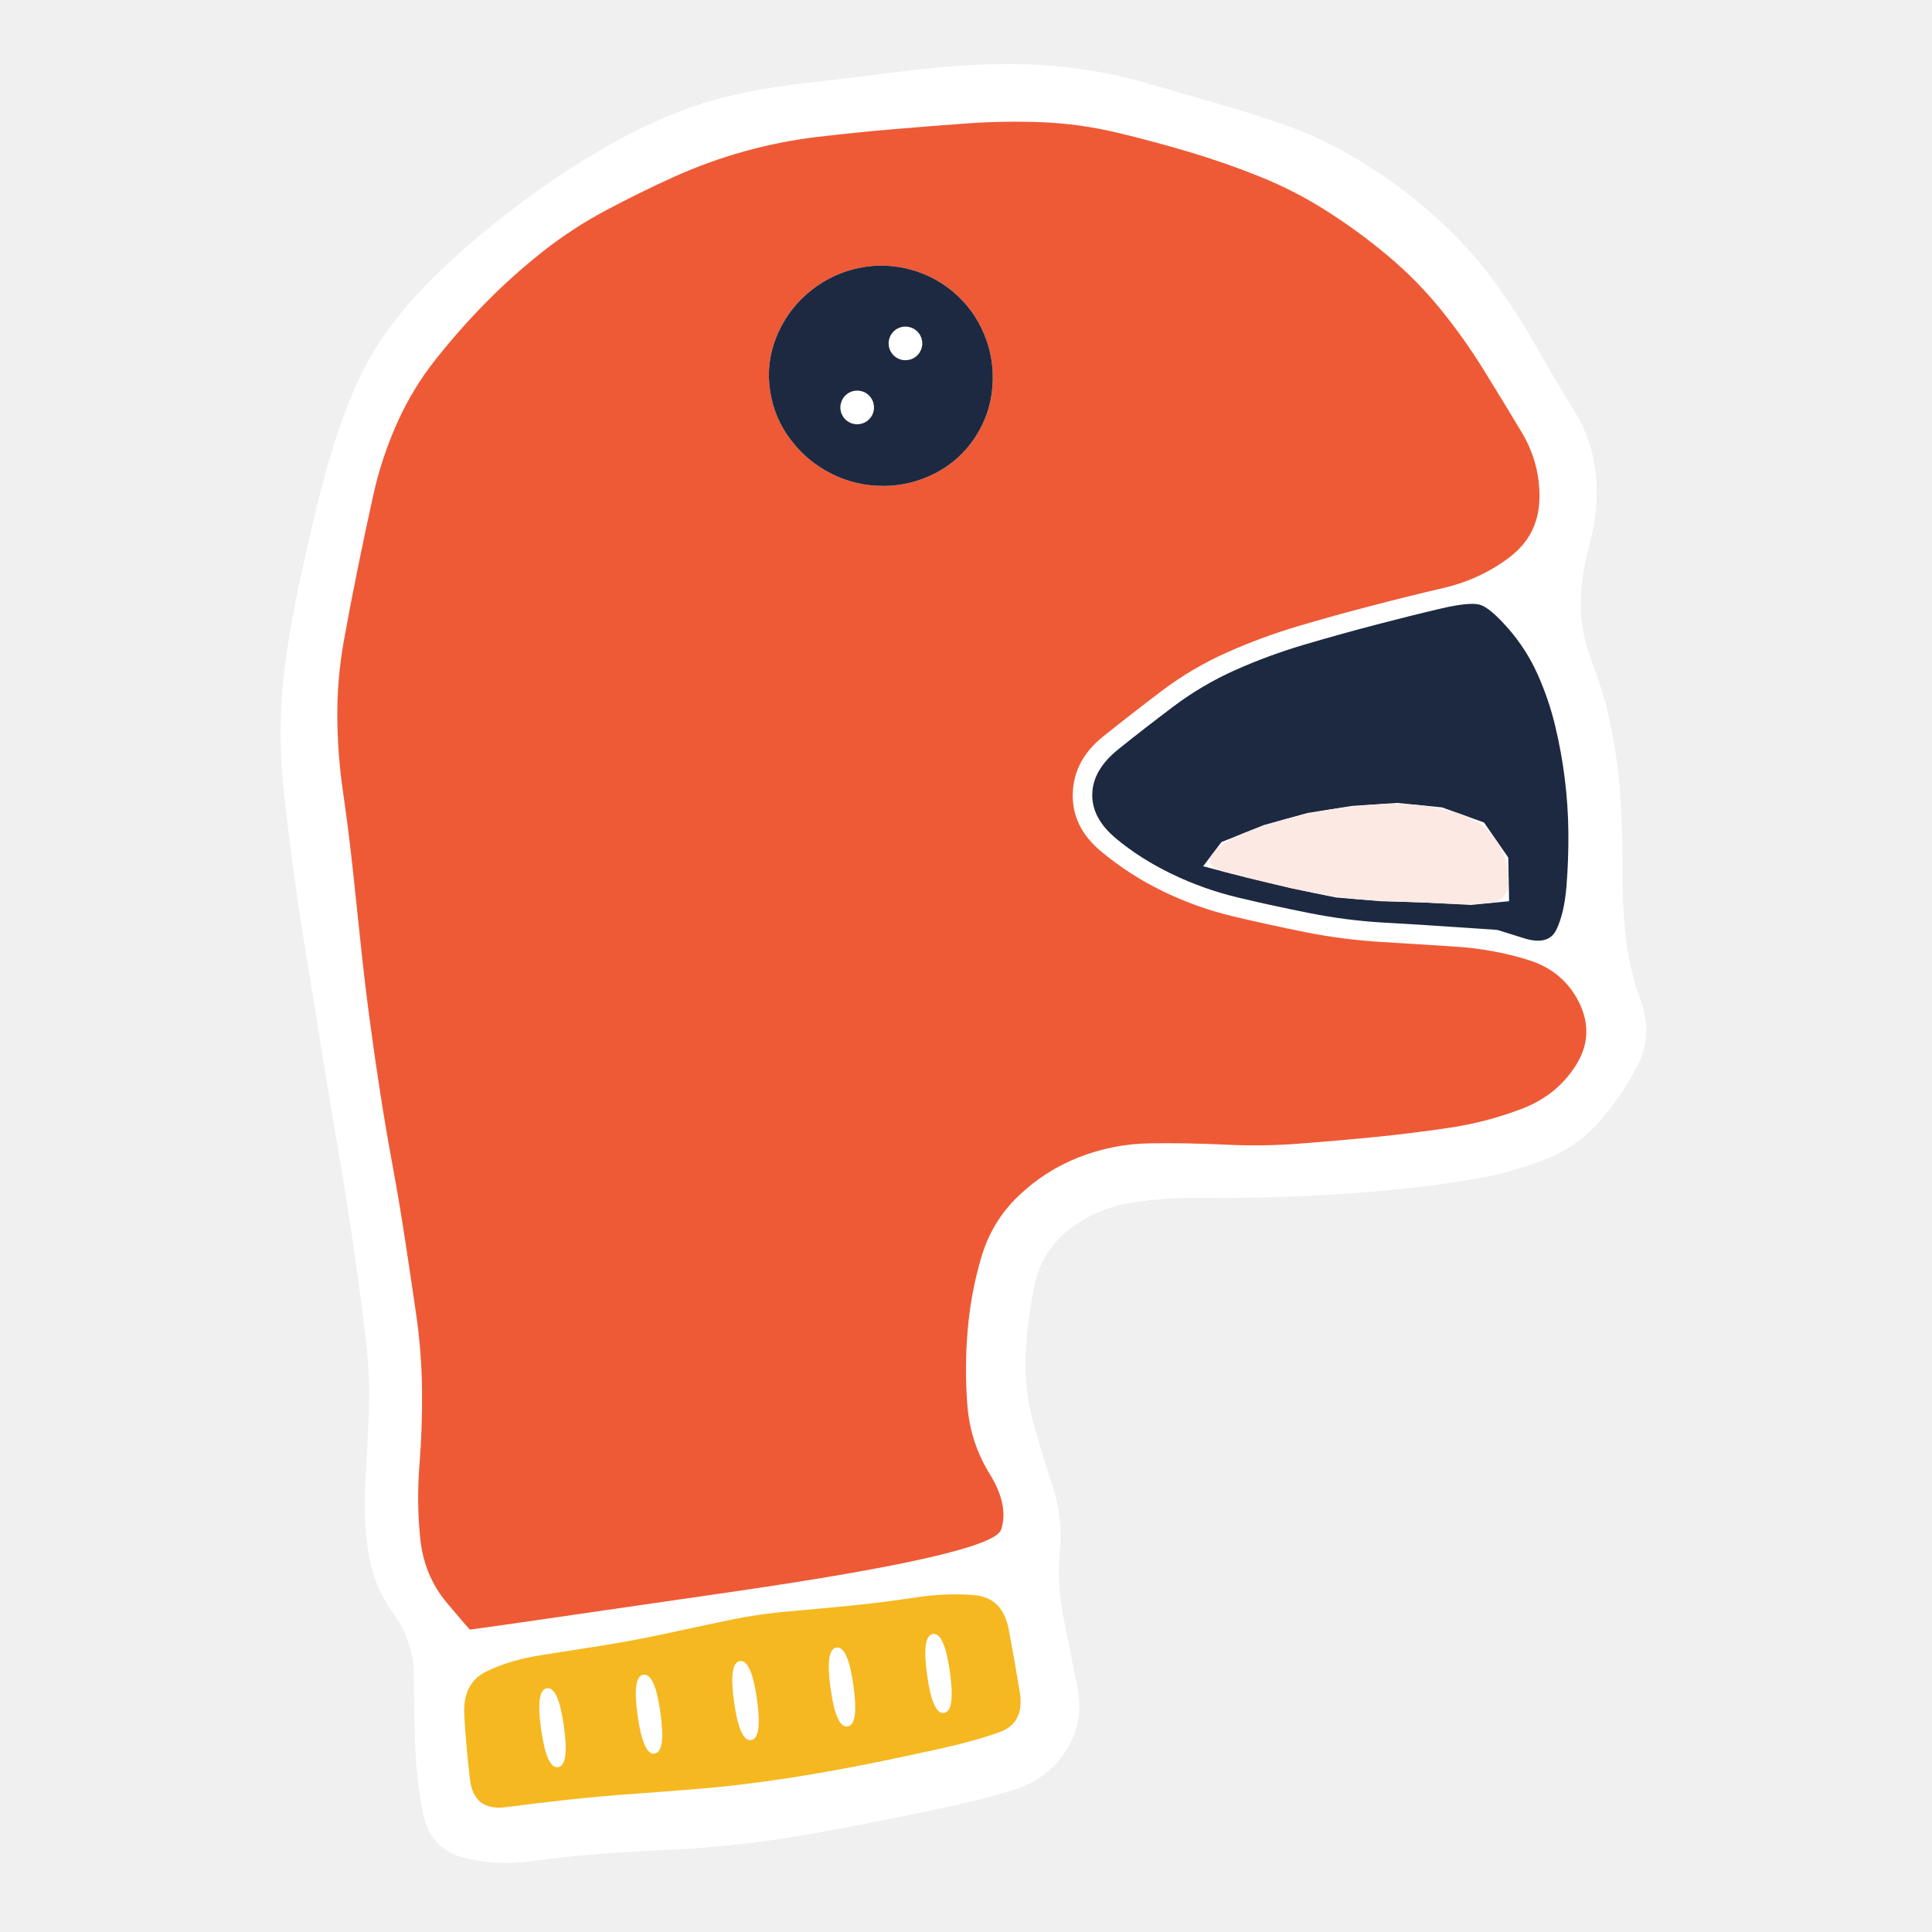
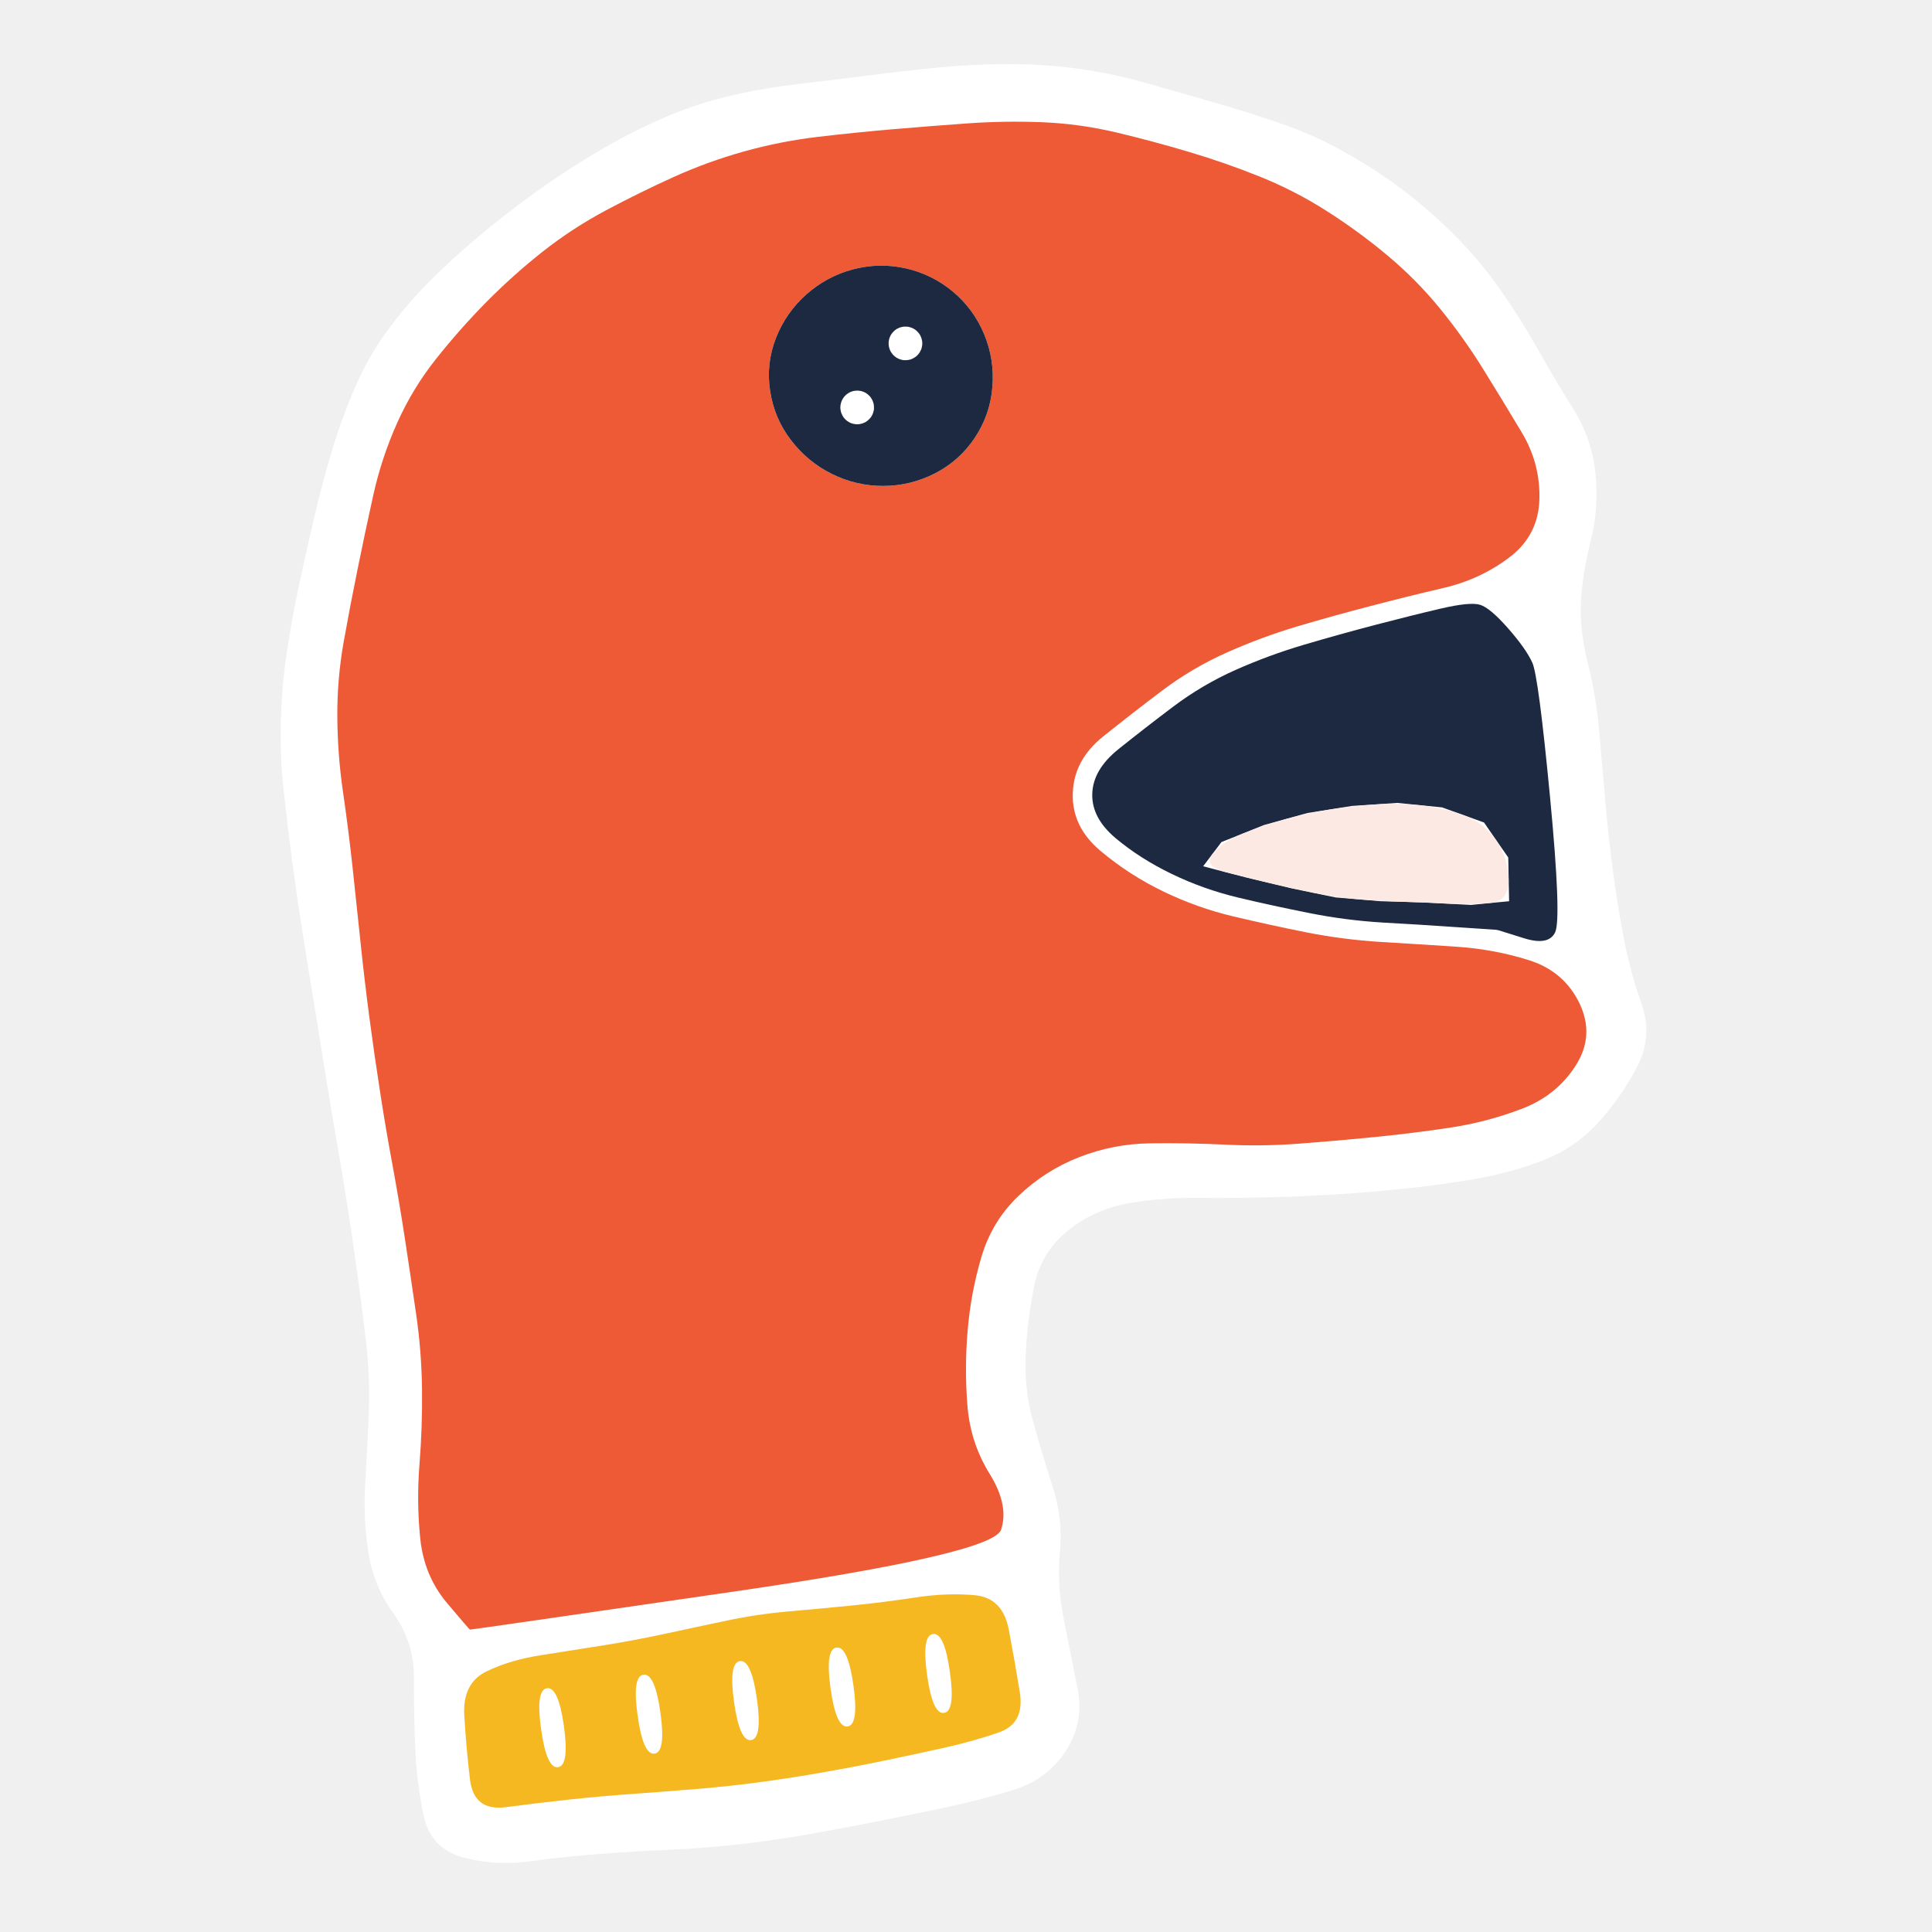
<svg xmlns="http://www.w3.org/2000/svg" viewBox="0 0 224 224" width="224" height="224" role="img" aria-label="Play Before Pixels mark, sticker cut (for dark grounds)">
-   <path fill="#FFFFFF" d="M45.63 187.09Q47.99 190.38 47.99 194.41Q47.98 198.44 48.14 202.46Q48.29 206.47 49.09 210.4Q49.89 214.32 53.64 215.34Q57.39 216.36 61.41 215.81Q65.42 215.26 69.46 214.95Q73.49 214.65 77.53 214.47Q81.58 214.29 85.61 213.84Q89.64 213.4 93.63 212.7Q97.62 211.99 101.59 211.2Q105.56 210.41 109.53 209.58Q113.5 208.75 117.46 207.54Q121.42 206.34 123.57 203.01Q125.73 199.69 124.92 195.64Q124.11 191.6 123.32 187.63Q122.52 183.66 122.89 179.82Q123.26 175.97 122.03 172.27Q120.8 168.56 119.76 164.77Q118.72 160.99 118.92 156.99Q119.12 152.99 119.93 149.04Q120.74 145.1 123.89 142.61Q127.05 140.12 131.03 139.48Q135 138.83 139.05 138.88Q143.1 138.93 147.12 138.82Q151.15 138.71 155.18 138.45Q159.21 138.2 163.23 137.77Q167.25 137.34 171.22 136.65Q175.19 135.95 178.96 134.5Q182.73 133.06 185.36 130.12Q187.99 127.18 189.83 123.6Q191.66 120.02 190.29 116.23Q188.92 112.44 188.49 108.64Q188.07 104.84 188.11 100.8Q188.14 96.77 187.89 92.75Q187.64 88.72 186.88 84.76Q186.13 80.8 184.68 77.04Q183.23 73.28 183.27 69.98Q183.31 66.68 184.35 62.88Q185.4 59.09 185.02 55.04Q184.64 51 182.49 47.56Q180.33 44.11 178.35 40.58Q176.36 37.04 174.03 33.71Q171.7 30.37 168.85 27.47Q165.99 24.57 162.75 22.1Q159.5 19.64 155.95 17.65Q152.39 15.66 148.55 14.34Q144.71 13.03 140.83 11.91Q136.94 10.78 133.06 9.67Q129.17 8.55 125.17 7.99Q121.17 7.43 117.11 7.43Q113.06 7.42 109.03 7.81Q105 8.2 100.98 8.72Q96.97 9.23 92.95 9.68Q88.94 10.13 84.98 11.03Q81.02 11.93 77.3 13.53Q73.57 15.12 70.06 17.14Q66.55 19.17 63.26 21.46Q59.96 23.76 56.84 26.29Q53.71 28.82 50.8 31.63Q47.89 34.43 45.43 37.64Q42.98 40.85 41.35 44.52Q39.73 48.2 38.56 52.03Q37.39 55.86 36.47 59.78Q35.55 63.71 34.7 67.67Q33.85 71.62 33.25 75.61Q32.65 79.59 32.56 83.64Q32.46 87.69 32.9 91.72Q33.33 95.75 33.86 99.75Q34.4 103.76 35.03 107.76Q35.66 111.76 36.32 115.75Q36.97 119.74 37.61 123.73Q38.24 127.72 38.94 131.7Q39.63 135.68 40.26 139.68Q40.88 143.68 41.44 147.69Q41.99 151.7 42.46 155.74Q42.92 159.77 42.76 163.82Q42.6 167.88 42.35 171.9Q42.1 175.93 42.69 179.87Q43.27 183.81 45.63 187.09Z" />
+   <path fill="#FFFFFF" d="M45.63 187.09Q47.99 190.38 47.99 194.41Q47.98 198.44 48.13 202.45Q48.29 206.46 49.09 210.38Q49.88 214.3 53.62 215.33Q57.37 216.36 61.38 215.81Q65.4 215.26 69.43 214.96Q73.46 214.65 77.5 214.47Q81.54 214.29 85.57 213.85Q89.59 213.4 93.58 212.7Q97.57 212 101.54 211.21Q105.51 210.42 109.47 209.59Q113.44 208.76 117.4 207.56Q121.36 206.36 123.54 203.06Q125.73 199.76 124.92 195.71Q124.12 191.67 123.33 187.7Q122.54 183.74 122.89 179.89Q123.24 176.05 122.04 172.34Q120.84 168.64 119.79 164.86Q118.73 161.08 118.92 157.08Q119.11 153.09 119.9 149.14Q120.68 145.19 123.82 142.68Q126.95 140.16 130.92 139.5Q134.88 138.83 138.93 138.88Q142.98 138.92 147 138.82Q151.03 138.72 155.05 138.47Q159.08 138.21 163.1 137.79Q167.11 137.36 171.09 136.68Q175.06 136 178.83 134.56Q182.59 133.11 185.25 130.21Q187.91 127.3 189.78 123.74Q191.66 120.18 190.32 116.38Q188.98 112.57 188.26 108.76Q187.53 104.95 187 100.94Q186.47 96.93 186.12 92.91Q185.76 88.88 185.42 84.85Q185.08 80.83 184.11 76.95Q183.14 73.08 183.3 69.8Q183.46 66.53 184.43 62.7Q185.41 58.87 184.98 54.84Q184.55 50.81 182.39 47.38Q180.23 43.94 178.25 40.41Q176.26 36.87 173.92 33.55Q171.58 30.22 168.71 27.33Q165.85 24.45 162.6 21.99Q159.34 19.54 155.78 17.57Q152.23 15.59 148.39 14.28Q144.55 12.96 140.67 11.85Q136.78 10.74 132.9 9.63Q129.01 8.52 125.01 7.97Q121.01 7.42 116.96 7.43Q112.91 7.44 108.88 7.82Q104.85 8.21 100.84 8.73Q96.83 9.25 92.82 9.71Q88.81 10.16 84.85 11.06Q80.9 11.97 77.17 13.57Q73.45 15.17 69.95 17.2Q66.45 19.23 63.16 21.53Q59.87 23.83 56.75 26.37Q53.64 28.9 50.73 31.7Q47.82 34.51 45.37 37.72Q42.92 40.93 41.3 44.6Q39.69 48.28 38.53 52.11Q37.38 55.94 36.46 59.87Q35.54 63.79 34.69 67.74Q33.84 71.69 33.25 75.68Q32.65 79.67 32.56 83.71Q32.46 87.76 32.9 91.78Q33.34 95.81 33.87 99.81Q34.4 103.82 35.03 107.81Q35.66 111.81 36.32 115.8Q36.98 119.79 37.61 123.77Q38.25 127.76 38.94 131.74Q39.64 135.71 40.26 139.71Q40.89 143.71 41.44 147.72Q42 151.73 42.46 155.76Q42.92 159.79 42.76 163.84Q42.6 167.89 42.35 171.92Q42.1 175.94 42.69 179.87Q43.27 183.81 45.63 187.09Z" />
  <path fill="#EE5A36" d="M84.88 184.56Q115.14 180.17 116.07 177.35Q117 174.52 114.74 170.88Q112.49 167.24 112.16 162.92Q111.82 158.59 112.19 154.26Q112.55 149.94 113.77 145.79Q114.98 141.64 118.06 138.68Q121.15 135.72 125.1 134.17Q129.06 132.62 133.35 132.56Q137.64 132.5 142 132.71Q146.36 132.93 150.72 132.59Q155.08 132.26 159.4 131.83Q163.73 131.4 168.02 130.76Q172.32 130.12 176.38 128.58Q180.45 127.05 182.68 123.56Q184.92 120.07 183.13 116.33Q181.33 112.6 177.25 111.32Q173.17 110.04 168.8 109.76Q164.42 109.47 160.07 109.21Q155.72 108.94 151.46 108.1Q147.21 107.25 142.99 106.25Q138.78 105.25 134.86 103.35Q130.94 101.46 127.6 98.66Q124.26 95.86 124.38 91.98Q124.5 88.11 127.9 85.39Q131.3 82.67 134.78 80.04Q138.27 77.42 142.27 75.64Q146.27 73.86 150.46 72.61Q154.65 71.37 158.89 70.27Q163.12 69.16 167.36 68.17Q171.61 67.18 174.98 64.64Q178.35 62.1 178.48 57.93Q178.61 53.76 176.42 50.11Q174.23 46.45 171.96 42.79Q169.69 39.13 166.96 35.78Q164.23 32.43 160.89 29.64Q157.55 26.84 153.86 24.49Q150.17 22.13 146.12 20.5Q142.06 18.86 137.87 17.62Q133.69 16.37 129.44 15.36Q125.19 14.35 120.82 14.17Q116.45 14 112.11 14.31Q107.76 14.62 103.45 14.99Q99.14 15.36 94.82 15.87Q90.5 16.38 86.3 17.55Q82.09 18.72 78.11 20.52Q74.13 22.32 70.27 24.38Q66.4 26.44 62.95 29.15Q59.51 31.87 56.42 34.99Q53.34 38.11 50.59 41.57Q47.84 45.02 46.04 49.05Q44.24 53.08 43.29 57.36Q42.34 61.64 41.48 65.89Q40.61 70.15 39.84 74.45Q39.08 78.76 39.11 83.13Q39.14 87.51 39.77 91.83Q40.4 96.16 40.87 100.49Q41.34 104.82 41.79 109.16Q42.24 113.51 42.81 117.84Q43.38 122.17 44.05 126.48Q44.71 130.8 45.51 135.09Q46.3 139.39 46.96 143.71Q47.62 148.04 48.25 152.38Q48.88 156.72 48.93 161.11Q48.98 165.5 48.63 169.85Q48.29 174.2 48.73 178.44Q49.18 182.68 51.78 185.8Q54.39 188.91 54.5 188.94Q54.61 188.96 84.88 184.56ZM115.06 44.86Q114.81 48.05 113.04 50.73Q111.27 53.4 108.43 54.87Q105.59 56.33 102.43 56.34Q99.28 56.35 96.45 54.95Q93.63 53.55 91.7 51.02Q89.77 48.5 89.29 45.33Q88.8 42.16 89.97 39.18Q91.14 36.21 93.51 34.12Q95.87 32.03 98.9 31.23Q101.94 30.43 105 31.11Q108.06 31.8 110.48 33.81Q112.89 35.83 114.11 38.76Q115.32 41.68 115.06 44.86Z" />
-   <path fill="#1D2940" d="M181.62 102.77Q181.87 99.64 181.84 96.5Q181.81 93.36 181.42 90.25Q181.03 87.14 180.29 84.08Q179.55 81.02 178.25 78.13Q176.95 75.25 174.86 72.86Q172.76 70.47 171.6 70.12Q170.44 69.77 167.05 70.56Q163.66 71.35 159.46 72.45Q155.26 73.55 151.16 74.76Q147.05 75.98 143.24 77.68Q139.42 79.38 136.05 81.91Q132.68 84.45 129.7 86.84Q126.72 89.22 126.64 92.03Q126.55 94.83 129.36 97.19Q132.18 99.55 135.86 101.33Q139.54 103.11 143.61 104.08Q147.69 105.05 151.85 105.87Q156.01 106.7 160.28 106.96Q164.56 107.21 164.56 107.21Q164.57 107.21 168.94 107.5Q173.32 107.79 173.45 107.8Q173.59 107.82 173.72 107.85Q173.85 107.89 176.69 108.78Q179.54 109.67 180.45 107.79Q181.36 105.91 181.62 102.77ZM172.76 104.7Q170.56 104.92 170.56 104.92Q170.56 104.92 170.55 104.92Q170.55 104.92 167.94 104.78Q165.34 104.63 162.71 104.56Q160.09 104.49 160.09 104.49Q160.09 104.49 157.48 104.27Q154.86 104.05 154.86 104.05Q154.86 104.05 152.29 103.52Q149.72 102.99 149.72 102.99Q149.72 102.99 147.17 102.38Q144.62 101.77 144.62 101.77Q144.62 101.77 142.06 101.11Q139.5 100.44 139.5 100.44Q139.5 100.44 139.5 100.44Q139.5 100.44 139.5 100.44Q139.5 100.44 139.5 100.44Q139.5 100.44 139.5 100.44Q139.5 100.44 139.5 100.44Q139.5 100.44 139.5 100.44Q139.5 100.44 139.5 100.44Q139.5 100.44 139.5 100.44Q139.5 100.44 139.5 100.44Q139.5 100.44 139.5 100.44Q139.5 100.44 139.5 100.44Q139.5 100.44 139.5 100.43Q139.5 100.43 139.5 100.43Q139.5 100.43 139.5 100.43Q139.5 100.43 139.5 100.43Q139.5 100.43 139.5 100.43Q139.5 100.43 139.5 100.43Q139.5 100.43 139.5 100.43Q139.5 100.43 139.5 100.43Q139.5 100.43 140.56 99.03Q141.61 97.64 141.61 97.64Q141.61 97.64 141.61 97.64Q141.62 97.64 141.62 97.63Q141.62 97.63 141.62 97.63Q141.62 97.63 141.62 97.63Q141.62 97.63 141.62 97.63Q141.62 97.63 144.08 96.65Q146.54 95.66 146.54 95.66Q146.54 95.66 149.07 94.96Q151.6 94.26 151.6 94.26Q151.6 94.26 154.19 93.85Q156.77 93.44 156.77 93.44Q156.77 93.44 159.38 93.27Q161.99 93.09 161.99 93.09Q161.99 93.09 161.99 93.09Q161.99 93.09 164.59 93.35Q167.19 93.61 167.19 93.61Q167.19 93.61 167.19 93.61Q167.19 93.61 169.62 94.48Q172.05 95.36 172.05 95.36Q172.05 95.36 172.05 95.36Q172.05 95.36 172.05 95.36Q172.05 95.36 172.05 95.36Q172.06 95.36 172.06 95.36Q172.06 95.36 172.06 95.36Q172.06 95.36 173.46 97.39Q174.87 99.42 174.87 99.42Q174.87 99.42 174.87 99.42Q174.87 99.42 174.87 99.42Q174.87 99.42 174.87 99.42Q174.87 99.42 174.87 99.42Q174.87 99.42 174.87 99.42Q174.87 99.42 174.92 101.95Q174.97 104.48 174.97 104.48Q174.97 104.48 174.97 104.48Q174.97 104.48 174.97 104.48Q174.97 104.48 174.97 104.48Q174.97 104.48 174.97 104.48Q174.97 104.48 174.97 104.48Q174.97 104.48 174.97 104.48Q174.97 104.48 174.97 104.48Q174.97 104.48 174.97 104.48Q174.97 104.48 174.97 104.48Q174.97 104.48 174.96 104.48Q174.96 104.48 174.96 104.48Q174.96 104.48 174.96 104.48Q174.96 104.49 174.96 104.49Q174.96 104.49 174.96 104.49Q174.96 104.49 172.76 104.7Z" />
+   <path fill="#1D2940" d="M179.72 92.48Q178.38 78.41 177.66 76.83Q176.95 75.25 174.86 72.86Q172.76 70.47 171.6 70.12Q170.44 69.77 167.05 70.56Q163.66 71.35 159.46 72.45Q155.26 73.55 151.16 74.76Q147.05 75.98 143.24 77.68Q139.42 79.38 136.05 81.91Q132.68 84.45 129.7 86.84Q126.72 89.22 126.64 92.03Q126.55 94.83 129.36 97.19Q132.18 99.55 135.86 101.33Q139.54 103.11 143.61 104.08Q147.69 105.05 151.85 105.87Q156.01 106.7 160.28 106.96Q164.56 107.21 164.56 107.21Q164.57 107.21 168.94 107.5Q173.32 107.79 173.45 107.8Q173.59 107.82 173.72 107.85Q173.85 107.89 176.69 108.78Q179.54 109.67 180.3 108.11Q181.06 106.55 179.72 92.48ZM172.76 104.7Q170.56 104.92 170.56 104.92Q170.56 104.92 170.55 104.92Q170.55 104.92 167.94 104.78Q165.34 104.63 162.71 104.56Q160.09 104.49 160.09 104.49Q160.09 104.49 157.48 104.27Q154.86 104.05 154.86 104.05Q154.86 104.05 152.29 103.52Q149.72 102.99 149.72 102.99Q149.72 102.99 147.17 102.38Q144.62 101.77 144.62 101.77Q144.62 101.77 142.06 101.11Q139.5 100.44 139.5 100.44Q139.5 100.44 139.5 100.44Q139.5 100.44 139.5 100.44Q139.5 100.44 139.5 100.44Q139.5 100.44 139.5 100.44Q139.5 100.44 139.5 100.44Q139.5 100.44 139.5 100.44Q139.5 100.44 139.5 100.44Q139.5 100.44 139.5 100.44Q139.5 100.44 139.5 100.44Q139.5 100.44 139.5 100.44Q139.5 100.44 139.5 100.44Q139.5 100.44 139.5 100.43Q139.5 100.43 139.5 100.43Q139.5 100.43 139.5 100.43Q139.5 100.43 139.5 100.43Q139.5 100.43 139.5 100.43Q139.5 100.43 139.5 100.43Q139.5 100.43 139.5 100.43Q139.5 100.43 139.5 100.43Q139.5 100.43 140.56 99.03Q141.61 97.64 141.61 97.64Q141.61 97.64 141.61 97.64Q141.62 97.64 141.62 97.63Q141.62 97.63 141.62 97.63Q141.62 97.63 141.62 97.63Q141.62 97.63 141.62 97.63Q141.62 97.63 144.08 96.65Q146.54 95.66 146.54 95.66Q146.54 95.66 149.07 94.96Q151.6 94.26 151.6 94.26Q151.6 94.26 154.19 93.85Q156.77 93.44 156.77 93.44Q156.77 93.44 159.38 93.27Q161.99 93.09 161.99 93.09Q161.99 93.09 161.99 93.09Q161.99 93.09 164.59 93.35Q167.19 93.61 167.19 93.61Q167.19 93.61 167.19 93.61Q167.19 93.61 169.62 94.48Q172.05 95.36 172.05 95.36Q172.05 95.36 172.05 95.36Q172.05 95.36 172.05 95.36Q172.05 95.36 172.05 95.36Q172.06 95.36 172.06 95.36Q172.06 95.36 172.06 95.36Q172.06 95.36 173.46 97.39Q174.87 99.42 174.87 99.42Q174.87 99.42 174.87 99.42Q174.87 99.42 174.87 99.42Q174.87 99.42 174.87 99.42Q174.87 99.42 174.87 99.42Q174.87 99.42 174.87 99.42Q174.87 99.42 174.92 101.95Q174.97 104.48 174.97 104.48Q174.97 104.48 174.97 104.48Q174.97 104.48 174.97 104.48Q174.97 104.48 174.97 104.48Q174.97 104.48 174.97 104.48Q174.97 104.48 174.97 104.48Q174.97 104.48 174.97 104.48Q174.97 104.48 174.97 104.48Q174.97 104.48 174.97 104.48Q174.97 104.48 174.97 104.48Q174.97 104.48 174.96 104.48Q174.96 104.48 174.96 104.48Q174.96 104.48 174.96 104.48Q174.96 104.49 174.96 104.49Q174.96 104.49 174.96 104.49Q174.96 104.49 172.76 104.7Z" />
  <path fill="#F5B820" d="M58.62 209.53Q62.3 209.05 65.94 208.65Q69.57 208.26 73.22 208Q76.87 207.74 80.52 207.44Q84.16 207.15 87.78 206.67Q91.41 206.19 95.01 205.56Q98.61 204.94 102.2 204.2Q105.78 203.46 109.34 202.67Q112.91 201.88 115.86 200.84Q118.81 199.8 118.24 196.21Q117.66 192.63 116.96 188.94Q116.26 185.24 113 184.95Q109.74 184.66 106.11 185.22Q102.48 185.77 98.84 186.14Q95.21 186.5 91.56 186.82Q87.92 187.13 84.34 187.88Q80.76 188.63 77.18 189.41Q73.61 190.18 70 190.76Q66.39 191.34 62.77 191.9Q59.15 192.45 56.38 193.8Q53.61 195.16 53.83 198.89Q54.05 202.62 54.49 206.31Q54.93 210 58.62 209.53ZM62.74 200.5Q62.09 195.92 63.42 195.74Q64.74 195.55 65.38 200.13Q66.02 204.71 64.7 204.89Q63.38 205.08 62.74 200.5ZM73.93 198.93Q73.28 194.35 74.6 194.17Q75.93 193.98 76.57 198.56Q77.21 203.13 75.89 203.32Q74.57 203.5 73.93 198.93ZM85.11 197.36Q84.47 192.78 85.79 192.59Q87.11 192.41 87.76 196.98Q88.4 201.56 87.08 201.75Q85.76 201.93 85.11 197.36ZM98.27 200.17Q96.94 200.36 96.3 195.78Q95.66 191.21 96.98 191.02Q98.3 190.83 98.95 195.41Q99.59 199.99 98.27 200.17ZM109.45 198.6Q108.13 198.79 107.49 194.21Q106.85 189.63 108.17 189.45Q109.49 189.26 110.13 193.84Q110.78 198.42 109.45 198.6Z" />
  <path fill="#FDE9E3" d="M172.76 104.69Q174.96 104.48 174.91 101.95Q174.86 99.42 173.45 97.39Q172.05 95.37 169.62 94.49Q167.19 93.62 164.59 93.36Q161.99 93.1 159.38 93.28Q156.77 93.45 154.19 93.86Q151.61 94.27 149.07 94.97Q146.54 95.67 144.08 96.65Q141.62 97.64 140.56 99.04Q139.51 100.43 142.06 101.1Q144.62 101.76 147.17 102.37Q149.72 102.98 152.29 103.51Q154.87 104.04 157.48 104.26Q160.09 104.48 162.71 104.55Q165.34 104.62 167.95 104.77Q170.55 104.91 172.76 104.69Z" />
  <path fill="#1D2940" d="M114.11 38.76Q112.89 35.83 110.48 33.81Q108.06 31.8 105 31.11Q101.94 30.43 98.9 31.23Q95.87 32.03 93.51 34.12Q91.14 36.21 89.97 39.18Q88.8 42.16 89.29 45.33Q89.77 48.5 91.7 51.02Q93.63 53.55 96.45 54.95Q99.28 56.35 102.43 56.34Q105.59 56.33 108.43 54.87Q111.27 53.4 113.04 50.73Q114.81 48.05 115.06 44.86Q115.32 41.68 114.11 38.76ZM106.9 39.47Q106.91 39.54 106.92 39.62Q106.93 39.7 106.93 39.77Q106.93 39.85 106.93 39.93Q106.92 40 106.91 40.08Q106.9 40.15 106.88 40.23Q106.87 40.3 106.85 40.38Q106.82 40.45 106.8 40.52Q106.77 40.59 106.73 40.66Q106.7 40.73 106.66 40.8Q106.62 40.86 106.58 40.93Q106.54 40.99 106.49 41.05Q106.44 41.11 106.39 41.16Q106.33 41.22 106.28 41.27Q106.22 41.32 106.16 41.37Q106.1 41.41 106.03 41.45Q105.97 41.5 105.9 41.53Q105.83 41.57 105.76 41.6Q105.69 41.63 105.62 41.66Q105.55 41.68 105.48 41.7Q105.4 41.72 105.33 41.73Q105.25 41.75 105.17 41.75Q105.1 41.76 105.02 41.76Q104.94 41.77 104.87 41.76Q104.79 41.76 104.72 41.75Q104.64 41.74 104.56 41.72Q104.49 41.7 104.42 41.68Q104.34 41.66 104.27 41.63Q104.2 41.6 104.13 41.57Q104.06 41.54 104 41.5Q103.93 41.46 103.87 41.42Q103.8 41.37 103.74 41.32Q103.69 41.28 103.63 41.22Q103.57 41.17 103.52 41.11Q103.47 41.06 103.43 40.99Q103.38 40.93 103.34 40.87Q103.3 40.81 103.26 40.74Q103.22 40.67 103.19 40.6Q103.16 40.53 103.14 40.46Q103.11 40.39 103.09 40.31Q103.07 40.24 103.06 40.16Q103.05 40.09 103.04 40.01Q103.03 39.93 103.03 39.86Q103.03 39.78 103.03 39.7Q103.04 39.63 103.05 39.55Q103.06 39.48 103.07 39.4Q103.09 39.33 103.11 39.25Q103.13 39.18 103.16 39.11Q103.19 39.04 103.22 38.97Q103.26 38.9 103.29 38.83Q103.33 38.77 103.38 38.7Q103.42 38.64 103.47 38.58Q103.52 38.52 103.57 38.47Q103.62 38.41 103.68 38.36Q103.74 38.31 103.8 38.26Q103.86 38.22 103.92 38.17Q103.99 38.13 104.06 38.1Q104.12 38.06 104.19 38.03Q104.26 38 104.34 37.97Q104.41 37.95 104.48 37.93Q104.56 37.91 104.63 37.9Q104.71 37.88 104.78 37.87Q104.86 37.87 104.94 37.87Q105.01 37.86 105.09 37.87Q105.17 37.87 105.24 37.88Q105.32 37.89 105.39 37.91Q105.47 37.93 105.54 37.95Q105.61 37.97 105.69 38Q105.76 38.02 105.83 38.06Q105.89 38.09 105.96 38.13Q106.03 38.17 106.09 38.21Q106.15 38.26 106.21 38.3Q106.27 38.35 106.33 38.41Q106.38 38.46 106.43 38.52Q106.48 38.57 106.53 38.63Q106.58 38.7 106.62 38.76Q106.66 38.82 106.7 38.89Q106.73 38.96 106.76 39.03Q106.79 39.1 106.82 39.17Q106.84 39.24 106.86 39.32Q106.88 39.39 106.9 39.47ZM101.3 46.89Q101.32 46.97 101.32 47.04Q101.33 47.12 101.33 47.2Q101.34 47.27 101.33 47.35Q101.33 47.43 101.32 47.5Q101.31 47.58 101.29 47.65Q101.27 47.73 101.25 47.8Q101.23 47.87 101.2 47.95Q101.17 48.02 101.14 48.09Q101.11 48.16 101.07 48.22Q101.03 48.29 100.99 48.35Q100.94 48.41 100.89 48.47Q100.85 48.53 100.79 48.59Q100.74 48.64 100.68 48.69Q100.63 48.74 100.56 48.79Q100.5 48.84 100.44 48.88Q100.37 48.92 100.31 48.96Q100.24 48.99 100.17 49.02Q100.1 49.05 100.03 49.08Q99.95 49.11 99.88 49.12Q99.81 49.14 99.73 49.16Q99.66 49.17 99.58 49.18Q99.5 49.19 99.43 49.19Q99.35 49.19 99.27 49.19Q99.2 49.18 99.12 49.17Q99.05 49.16 98.97 49.14Q98.9 49.13 98.82 49.11Q98.75 49.08 98.68 49.06Q98.61 49.03 98.54 49Q98.47 48.96 98.4 48.92Q98.34 48.88 98.27 48.84Q98.21 48.8 98.15 48.75Q98.09 48.7 98.04 48.65Q97.98 48.59 97.93 48.54Q97.88 48.48 97.83 48.42Q97.79 48.36 97.74 48.29Q97.7 48.23 97.67 48.16Q97.63 48.09 97.6 48.02Q97.57 47.95 97.54 47.88Q97.52 47.81 97.5 47.74Q97.48 47.66 97.47 47.59Q97.45 47.51 97.44 47.43Q97.44 47.36 97.43 47.28Q97.43 47.2 97.44 47.13Q97.44 47.05 97.45 46.98Q97.46 46.9 97.48 46.83Q97.49 46.75 97.52 46.68Q97.54 46.6 97.57 46.53Q97.59 46.46 97.63 46.39Q97.66 46.32 97.7 46.26Q97.74 46.19 97.78 46.13Q97.83 46.06 97.87 46.01Q97.92 45.95 97.98 45.89Q98.03 45.84 98.09 45.78Q98.14 45.73 98.2 45.69Q98.26 45.64 98.33 45.6Q98.39 45.56 98.46 45.52Q98.53 45.48 98.6 45.45Q98.67 45.42 98.74 45.4Q98.81 45.37 98.89 45.35Q98.96 45.33 99.04 45.32Q99.11 45.31 99.19 45.3Q99.26 45.29 99.34 45.29Q99.42 45.29 99.49 45.29Q99.57 45.3 99.65 45.31Q99.72 45.32 99.8 45.33Q99.87 45.35 99.95 45.37Q100.02 45.39 100.09 45.42Q100.16 45.45 100.23 45.48Q100.3 45.52 100.37 45.55Q100.43 45.59 100.5 45.64Q100.56 45.68 100.62 45.73Q100.68 45.78 100.73 45.83Q100.79 45.88 100.84 45.94Q100.89 46 100.94 46.06Q100.98 46.12 101.02 46.18Q101.07 46.25 101.1 46.32Q101.14 46.38 101.17 46.45Q101.2 46.52 101.22 46.6Q101.25 46.67 101.27 46.74Q101.29 46.82 101.3 46.89Z" />
</svg>
